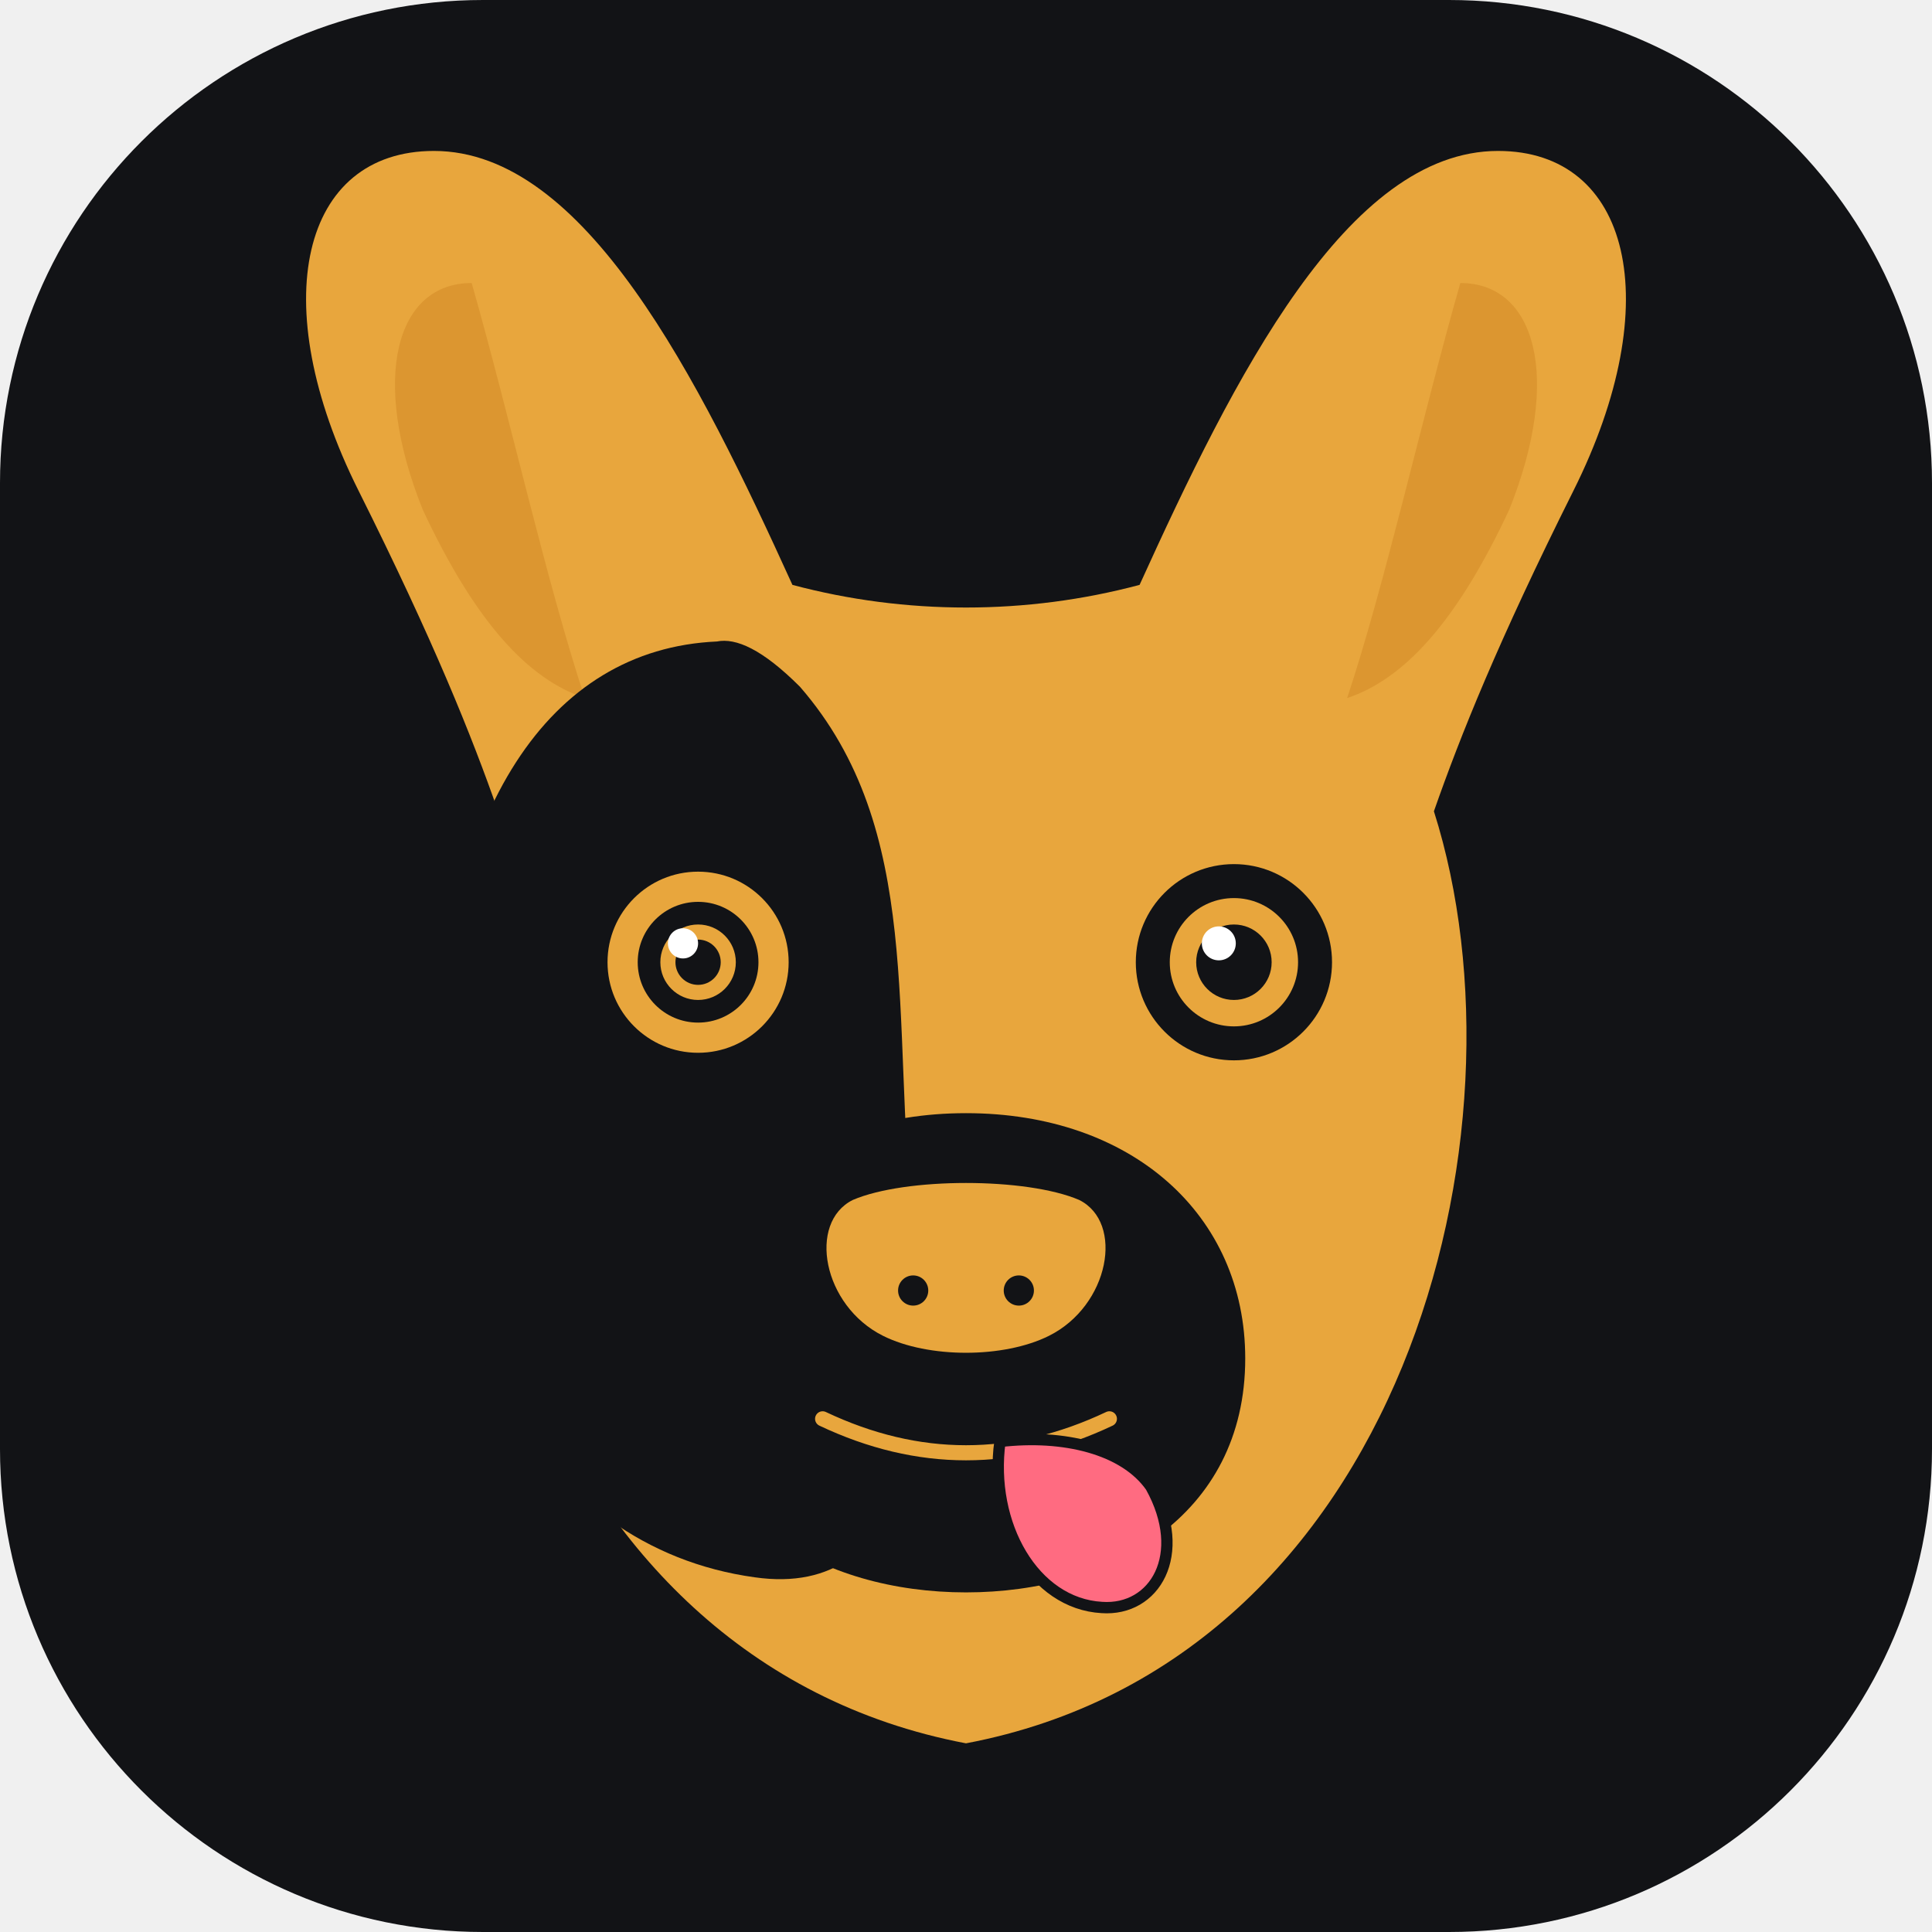
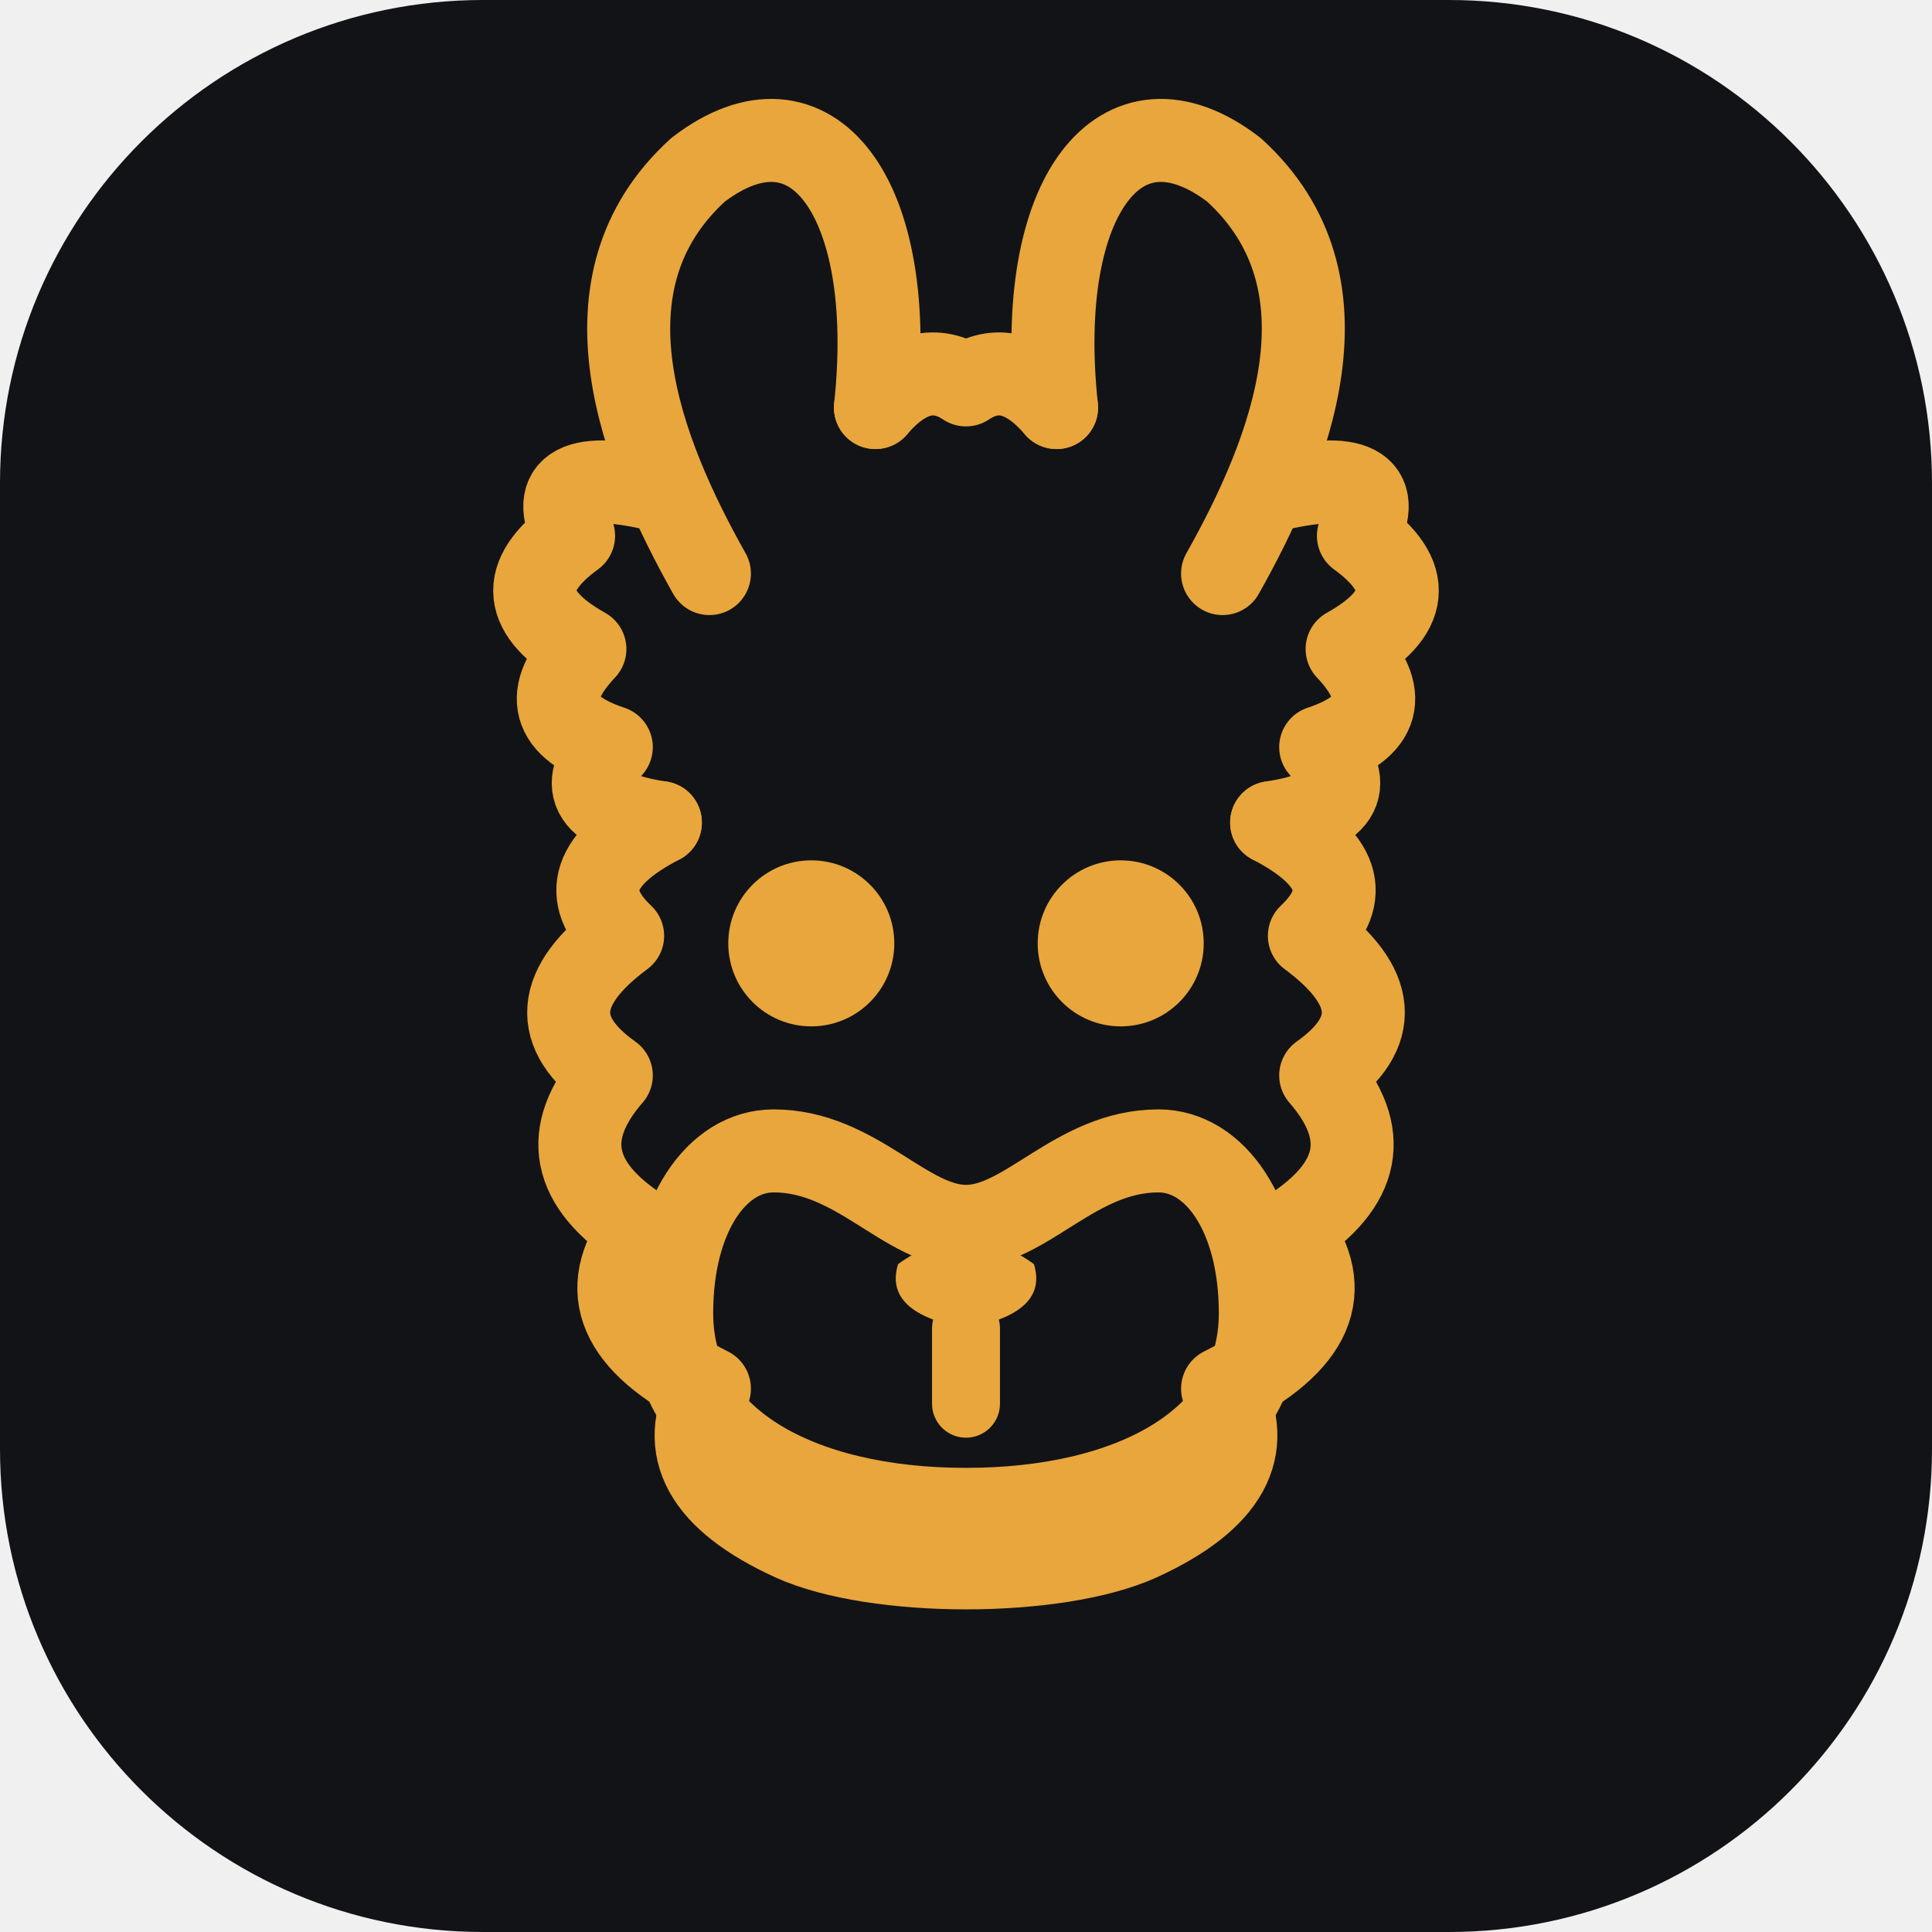
<svg xmlns="http://www.w3.org/2000/svg" viewBox="0 0 512 512" fill="none">
  <rect width="512" height="512" rx="128" fill="#121316" />
-   <g transform="translate(0, 0)">
-     <path d="M210 155 C185 100 155 40 115 40 C80 40 70 80 95 130 C115 170 125 195 132 215 C105 300 140 440 256 462 C372 440 407 300 380 215 C387 195 397 170 417 130 C442 80 432 40 397 40 C357 40 327 100 302 155 C272 163 240 163 210 155 Z" fill="#e8a63d" />
-     <path d="M125 75 C105 75 98 100 112 135 C126 165 140 180 155 185 C145 155 135 110 125 75 Z" fill="#d48c28" opacity="0.6" />
-     <path d="M387 75 C407 75 414 100 400 135 C386 165 372 180 357 185 C367 155 377 110 387 75 Z" fill="#d48c28" opacity="0.6" />
-     <path d="M190 170 C145 172 118 215 115 285 C112 350 142 410 200 418 C242 424 248 375 242 325 C236 270 245 220 212 182 C202 172 195 169 190 170 Z" fill="#121316" />
-     <circle cx="185" cy="255" r="24" fill="#e8a63d" />
-     <circle cx="185" cy="255" r="16" fill="#121316" />
-     <circle cx="185" cy="255" r="10" fill="#e8a63d" />
-     <circle cx="185" cy="255" r="6" fill="#121316" />
-     <circle cx="181" cy="250" r="4" fill="#ffffff" />
-     <circle cx="327" cy="255" r="26" fill="#121316" />
-     <circle cx="327" cy="255" r="17" fill="#e8a63d" />
-     <circle cx="327" cy="255" r="10" fill="#121316" />
-     <circle cx="323" cy="250" r="4.5" fill="#ffffff" />
-     <path d="M256 295 C212 295 182 322 182 360 C182 402 218 422 256 422 C294 422 330 402 330 360 C330 322 300 295 256 295 Z" fill="#121316" />
-     <path d="M226 318 C240 312 272 312 286 318 C298 324 294 346 278 354 C266 360 246 360 234 354 C218 346 214 324 226 318 Z" fill="#e8a63d" />
-     <circle cx="242" cy="342" r="4" fill="#121316" />
-     <circle cx="270" cy="342" r="4" fill="#121316" />
-     <path d="M218 376 Q256 394 294 376" stroke="#e8a63d" stroke-width="4" stroke-linecap="round" fill="none" />
-     <path d="M265 382 C262 404 274 425 292 426 C306 427 315 412 305 394 C298 384 282 380 265 382 Z" fill="#ff6b81" stroke="#121316" stroke-width="3" />
+   <g stroke="#e8a63d" stroke-width="22" stroke-linecap="round" stroke-linejoin="round">
+     <path d="M 188 152 C 170 120 152 75 185 45 C 215 22 238 52 232 108" />
+     <path d="M 175 130 Q 142 122 152 142 Q 130 158 155 172 Q 138 190 162 198 Q 148 214 175 218" />
+     <path d="M 324 152 C 342 120 360 75 327 45 C 297 22 274 52 280 108" />
+     <path d="M 337 130 Q 370 122 360 142 Q 382 158 357 172 Q 374 190 350 198 Q 364 214 337 218" />
+     <path d="M 232 108 Q 244 94 256 102 Q 268 94 280 108" />
+     <path d="M 175 218 Q 148 232 165 248 Q 138 268 162 285 Q 142 308 170 326 Q 152 350 188 368 Q 175 392 210 408 C 232 418 280 418 302 408 Q 337 392 324 368 Q 360 350 342 326 Q 370 308 350 285 Q 374 268 347 248 Q 364 232 337 218" />
+     <circle cx="215" cy="250" r="22" fill="#e8a63d" stroke="none" />
+     <circle cx="297" cy="250" r="22" fill="#e8a63d" stroke="none" />
+     <path d="M 205 305 C 190 305 178 322 178 348 C 178 382 212 400 256 400 C 300 400 334 382 334 348 C 334 322 322 305 307 305 C 285 305 272 325 256 325 C 240 325 227 305 205 305 Z" />
+     <path d="M 238 335 Q 256 322 274 335 Q 278 348 256 352 Q 234 348 238 335 Z" fill="#e8a63d" stroke="none" />
+     <path d="M 256 352 L 256 372" stroke-width="18" />
  </g>
</svg>
